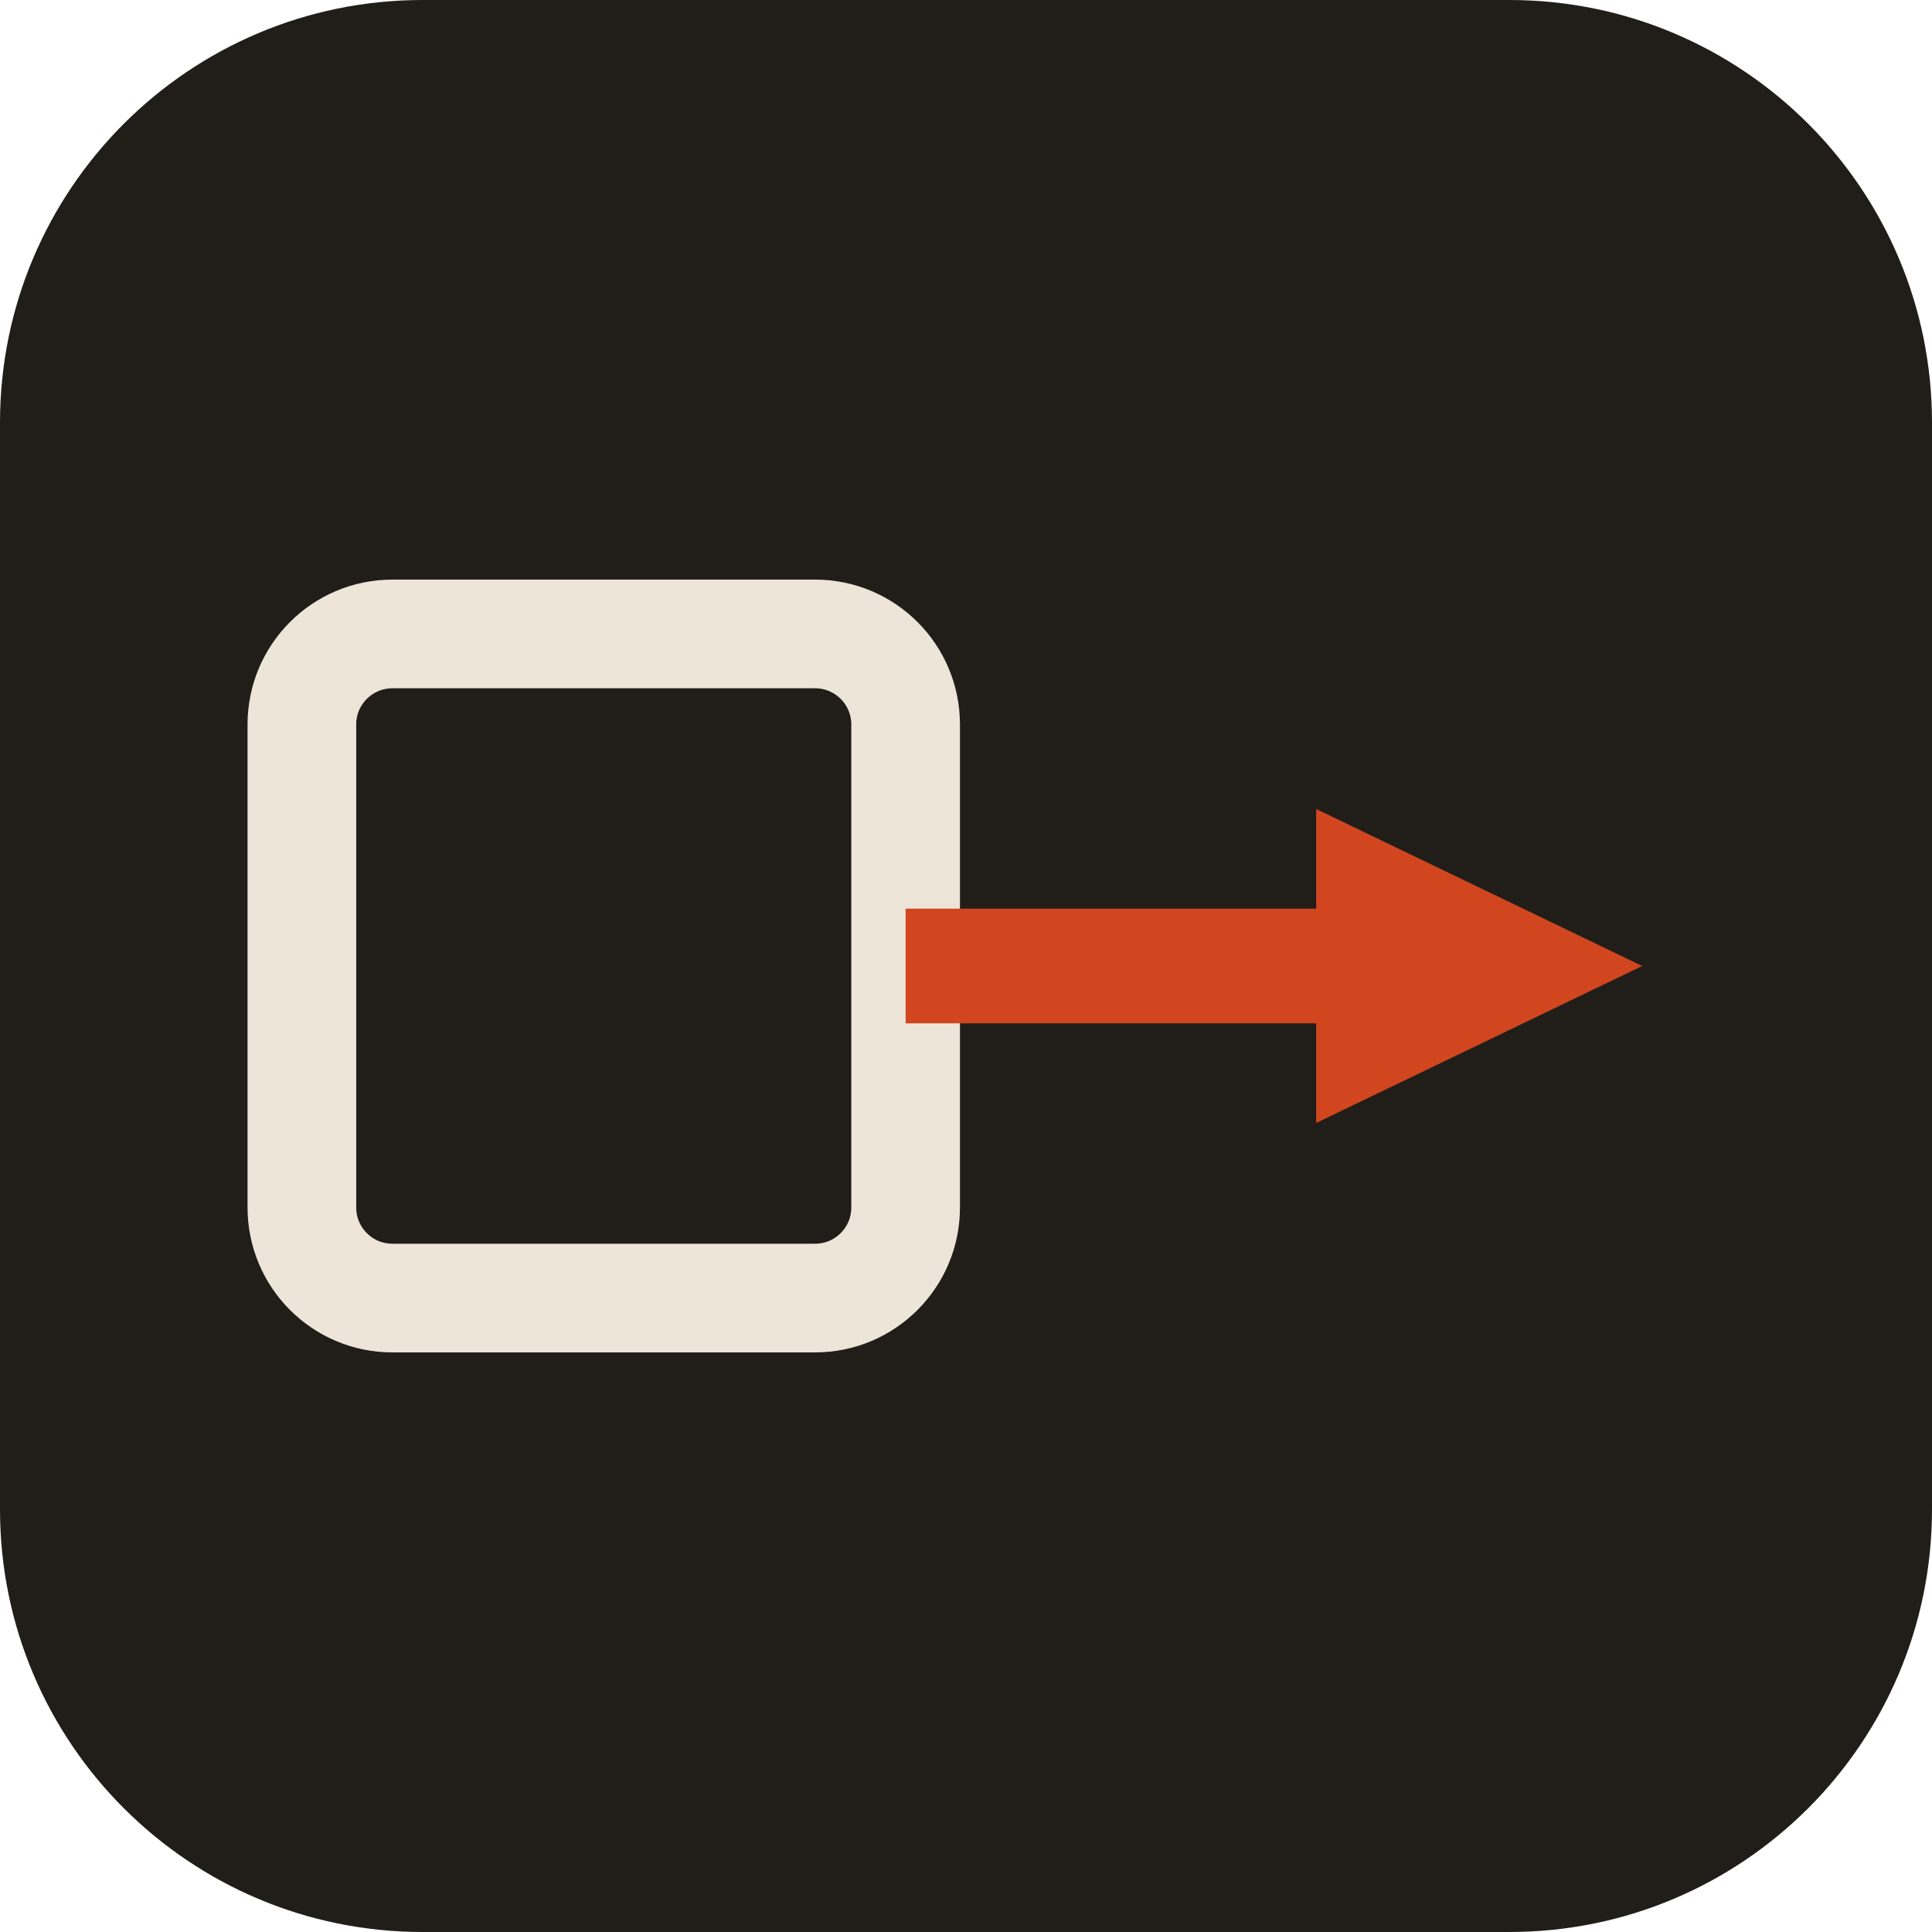
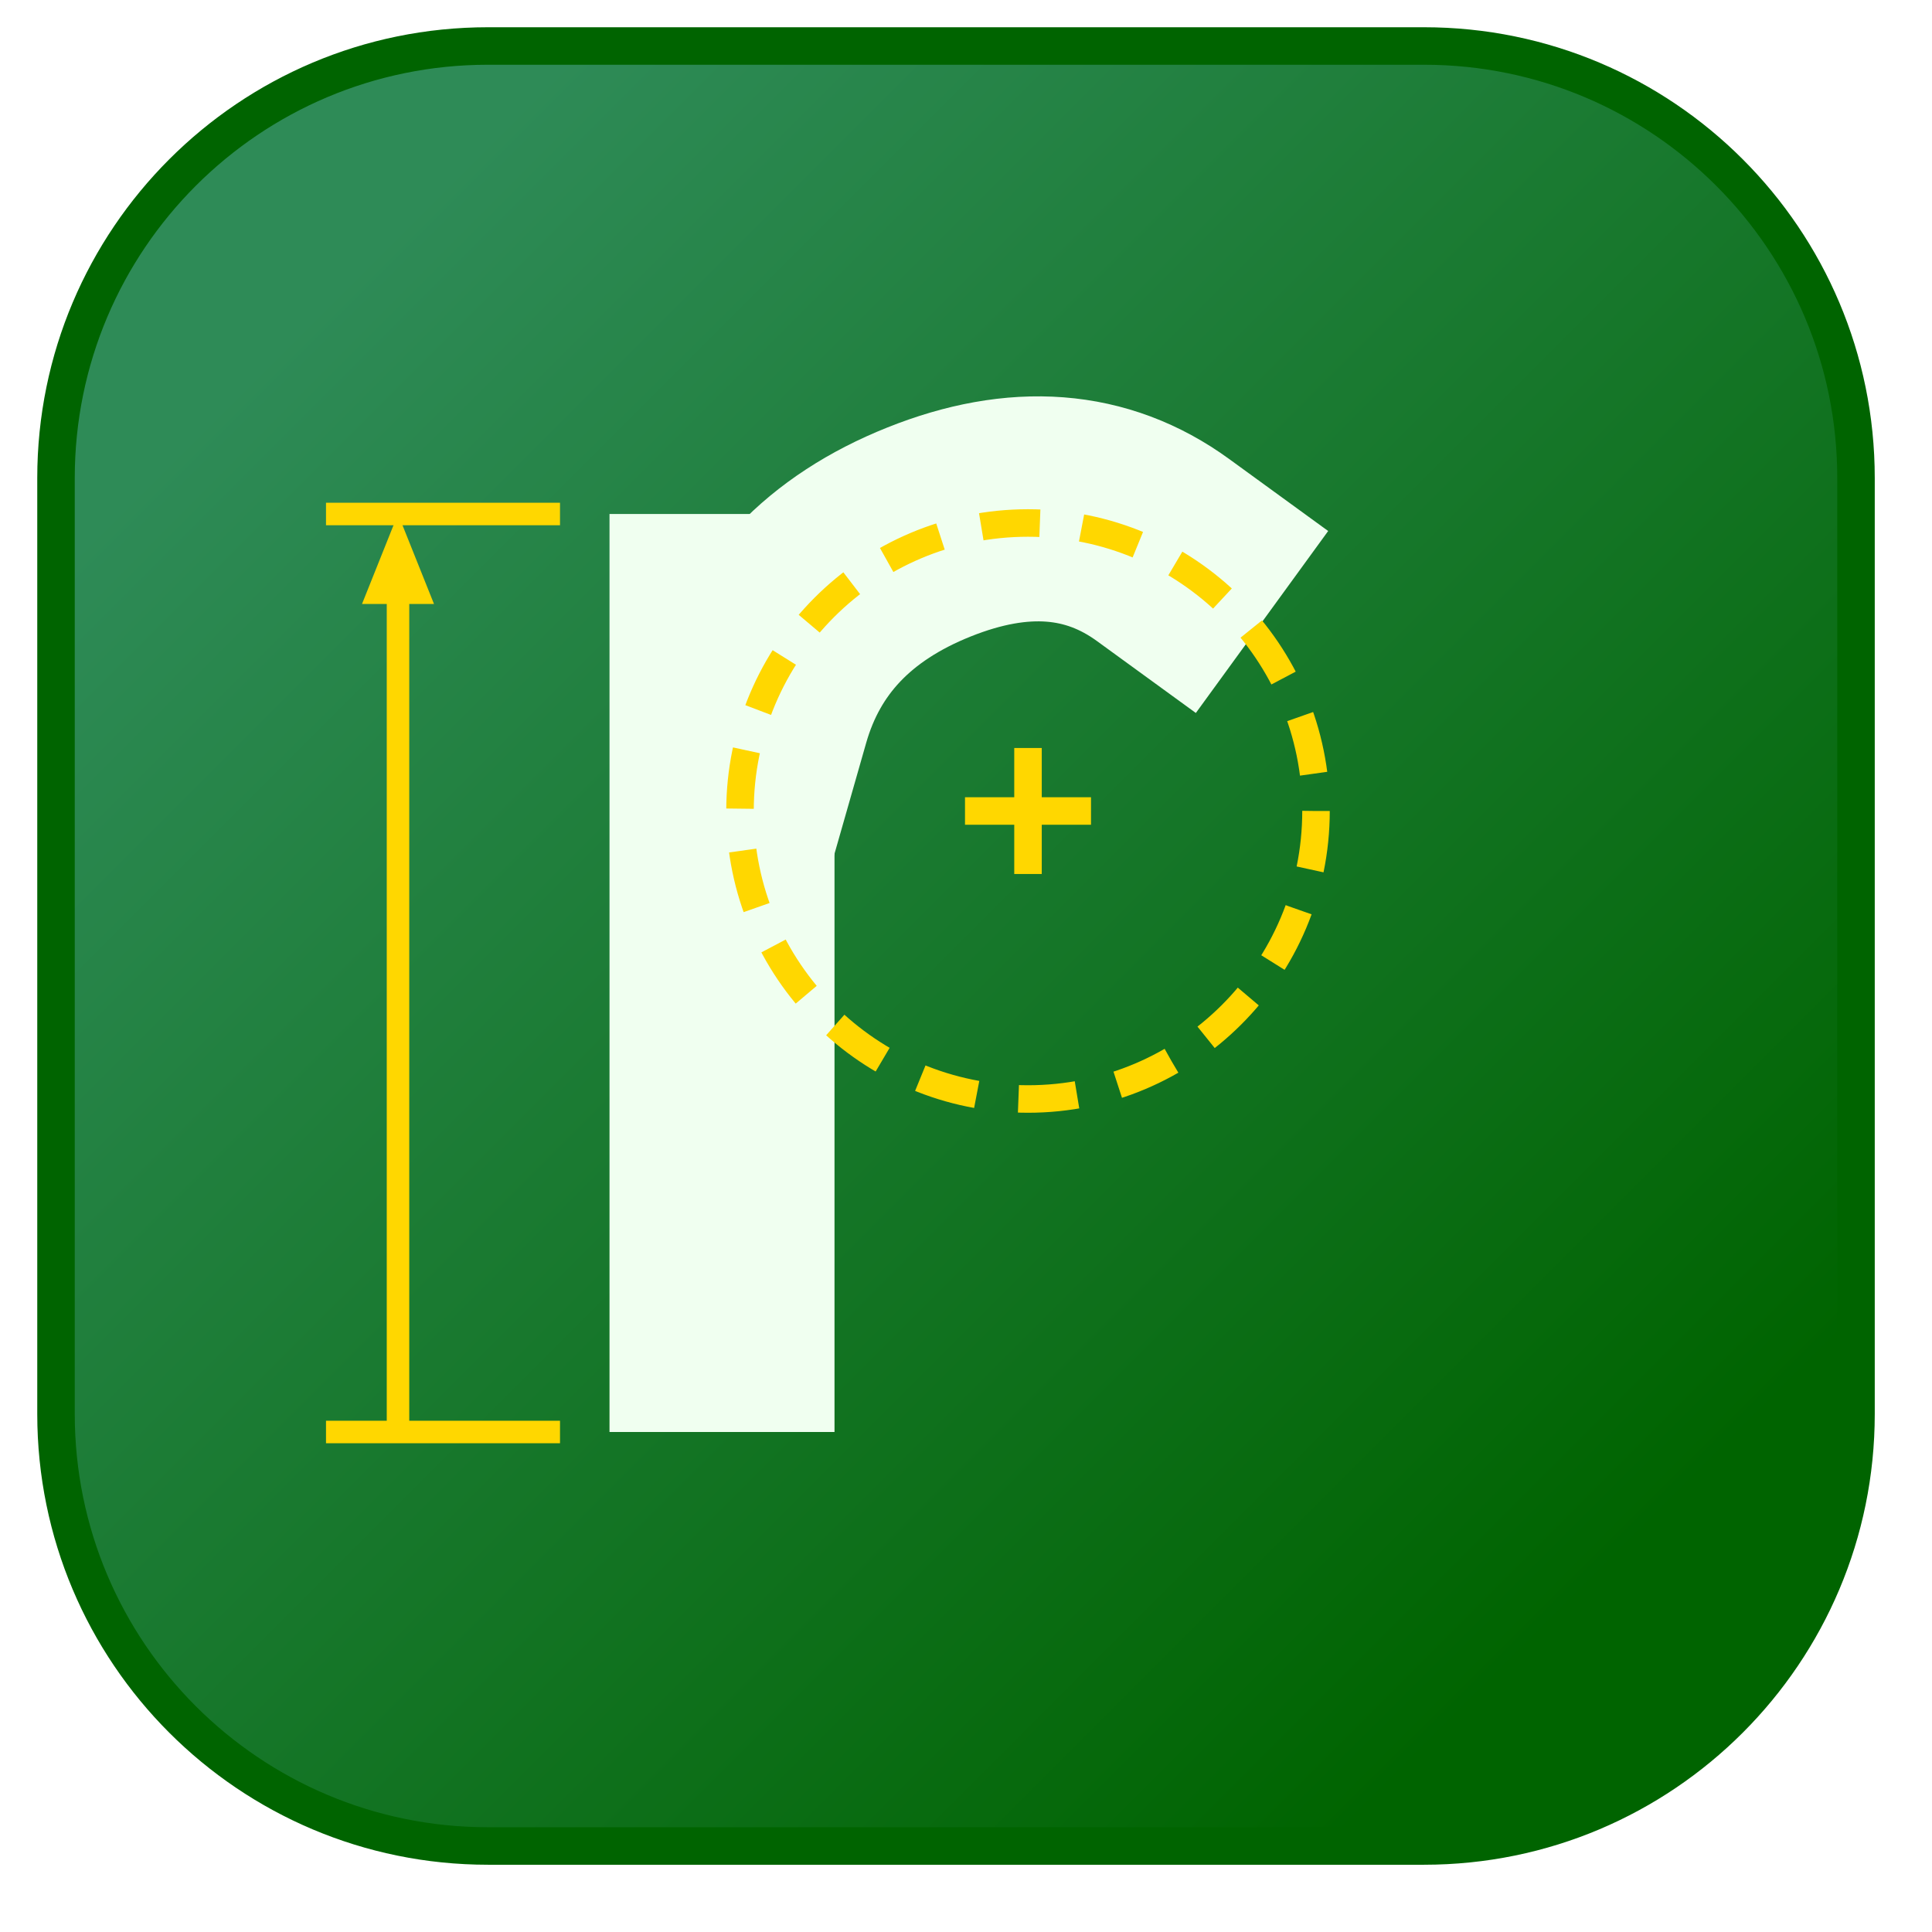
- <svg xmlns="http://www.w3.org/2000/svg" viewBox="0 0 32 32">
-   <rect width="32" height="32" rx="7" fill="#211e1a" />
-   <rect x="5" y="10.5" width="10" height="11" rx="1.5" fill="none" stroke="#ece5d8" stroke-width="1.8" />
-   <line x1="15" y1="16" x2="22.4" y2="16" stroke="#d1461f" stroke-width="1.9" />
-   <path d="M27.2 16l-5.4-2.6v5.2z" fill="#d1461f" />
+ <svg xmlns="http://www.w3.org/2000/svg" width="103.04" height="103.04" viewBox="0 0 103.04 103.04" font-family="sans-serif" font-size="14.667" fill="none">
+   <g id="s0">
+     <defs>
+       <linearGradient id="grad0" gradientUnits="objectBoundingBox" x1="0.854" y1="0.854" x2="0.146" y2="0.146">
+         <stop offset="0" stop-color="darkgreen" />
+         <stop offset="1" stop-color="seagreen" />
+       </linearGradient>
+     </defs>
+     <rect x="2.987" y="2.453" width="96" height="96" rx="23.04" fill="url(#grad0)" stroke="darkgreen" stroke-width="2" />
+   </g>
+   <g id="s1">
+     <line x1="38.507" y1="76.373" x2="38.507" y2="27.413" stroke="honeydew" stroke-width="12" />
+   </g>
+   <g id="s2">
+     <path d="M 38.507 44.693 C 39.147 42.453 39.787 40.213 40.427 37.973 41.707 33.493 44.747 30.293 49.547 28.373 54.347 26.453 58.507 26.773 62.027 29.333 63.787 30.613 65.547 31.893 67.307 33.173" fill="none" stroke="honeydew" stroke-width="12" />
+   </g>
+   <g id="s3">
+     <circle cx="54.827" cy="43.253" r="15.36" fill="none" stroke="gold" stroke-width="1.467" stroke-dasharray="3.136,2.24" />
+   </g>
+   <g id="s4">
+     <line x1="51.467" y1="43.253" x2="58.187" y2="43.253" stroke="gold" stroke-width="1.467" />
+   </g>
+   <g id="s5">
+     <line x1="54.827" y1="46.613" x2="54.827" y2="39.893" stroke="gold" stroke-width="1.467" />
+   </g>
+   <g id="s6">
+     <line x1="29.867" y1="76.373" x2="17.387" y2="76.373" stroke="gold" stroke-width="1.2" />
+   </g>
+   <g id="s7">
+     <line x1="29.867" y1="27.413" x2="17.387" y2="27.413" stroke="gold" stroke-width="1.2" />
+   </g>
+   <g id="s8">
+     <line x1="21.227" y1="76.373" x2="21.227" y2="29.029" stroke="gold" stroke-width="1.2" />
+     <polygon stroke-width="0" points="19.307,32.213 21.227,27.413 23.147,32.213" fill="gold" />
+   </g>
</svg>
